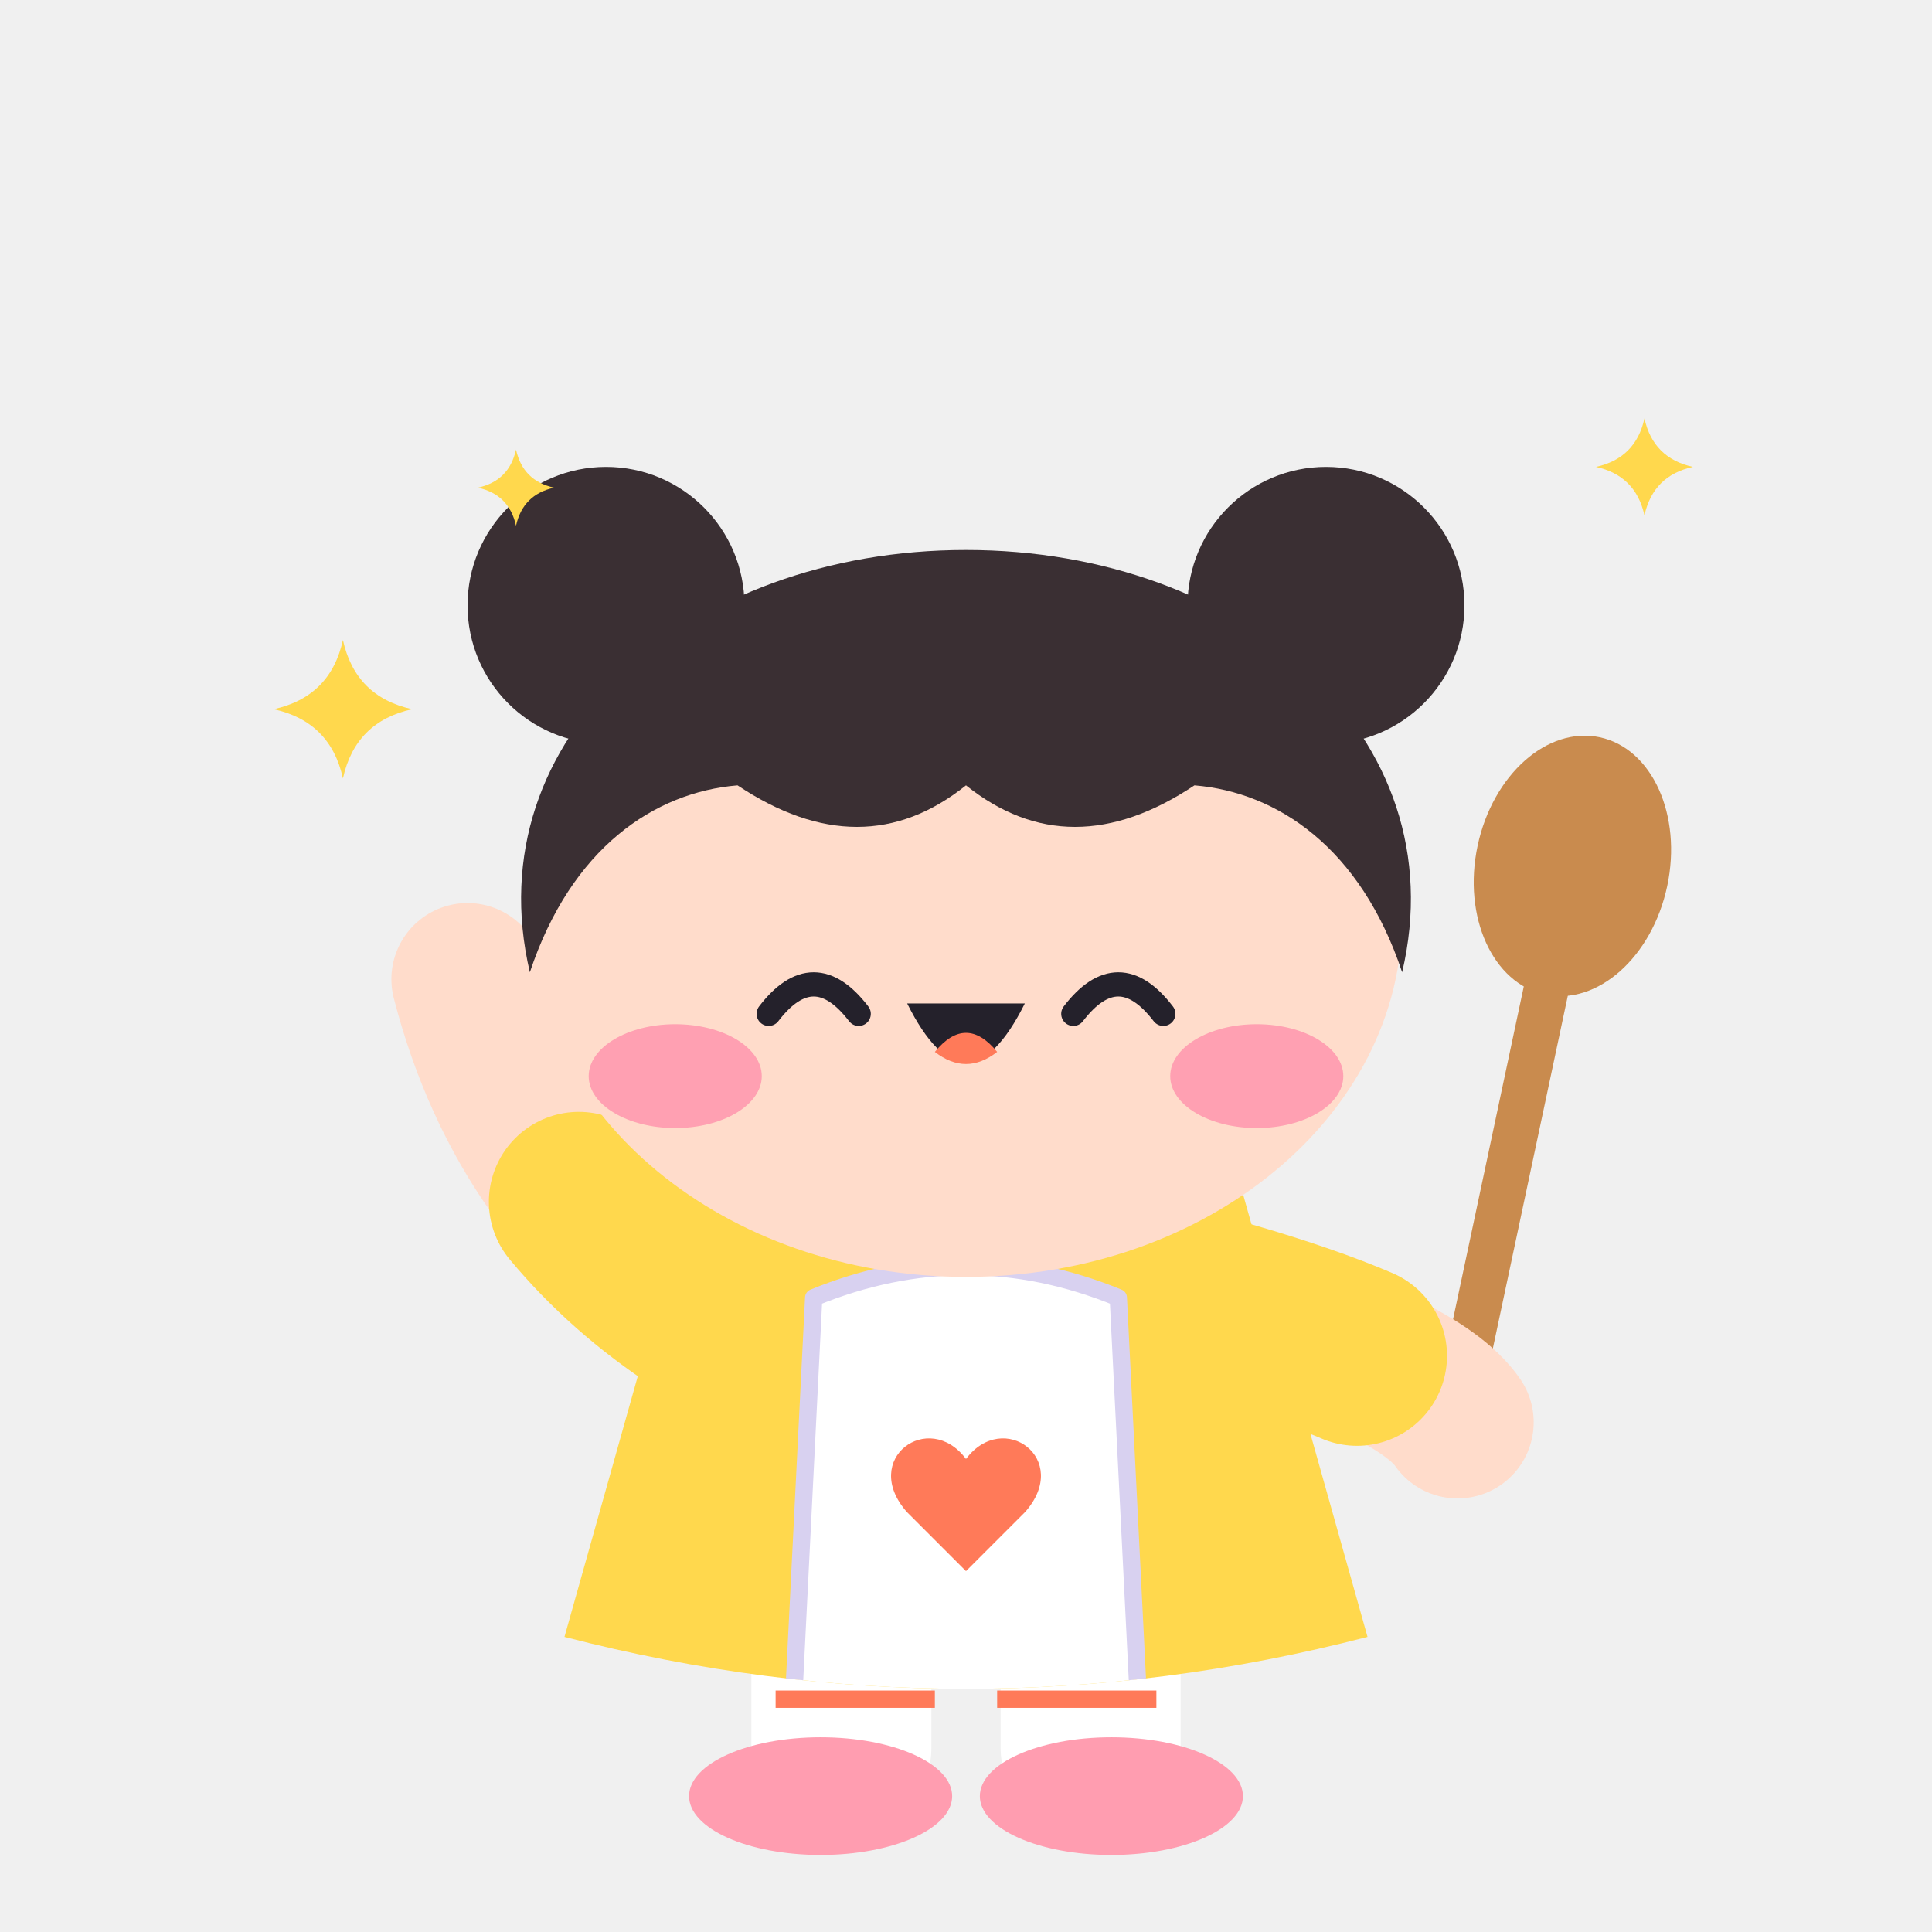
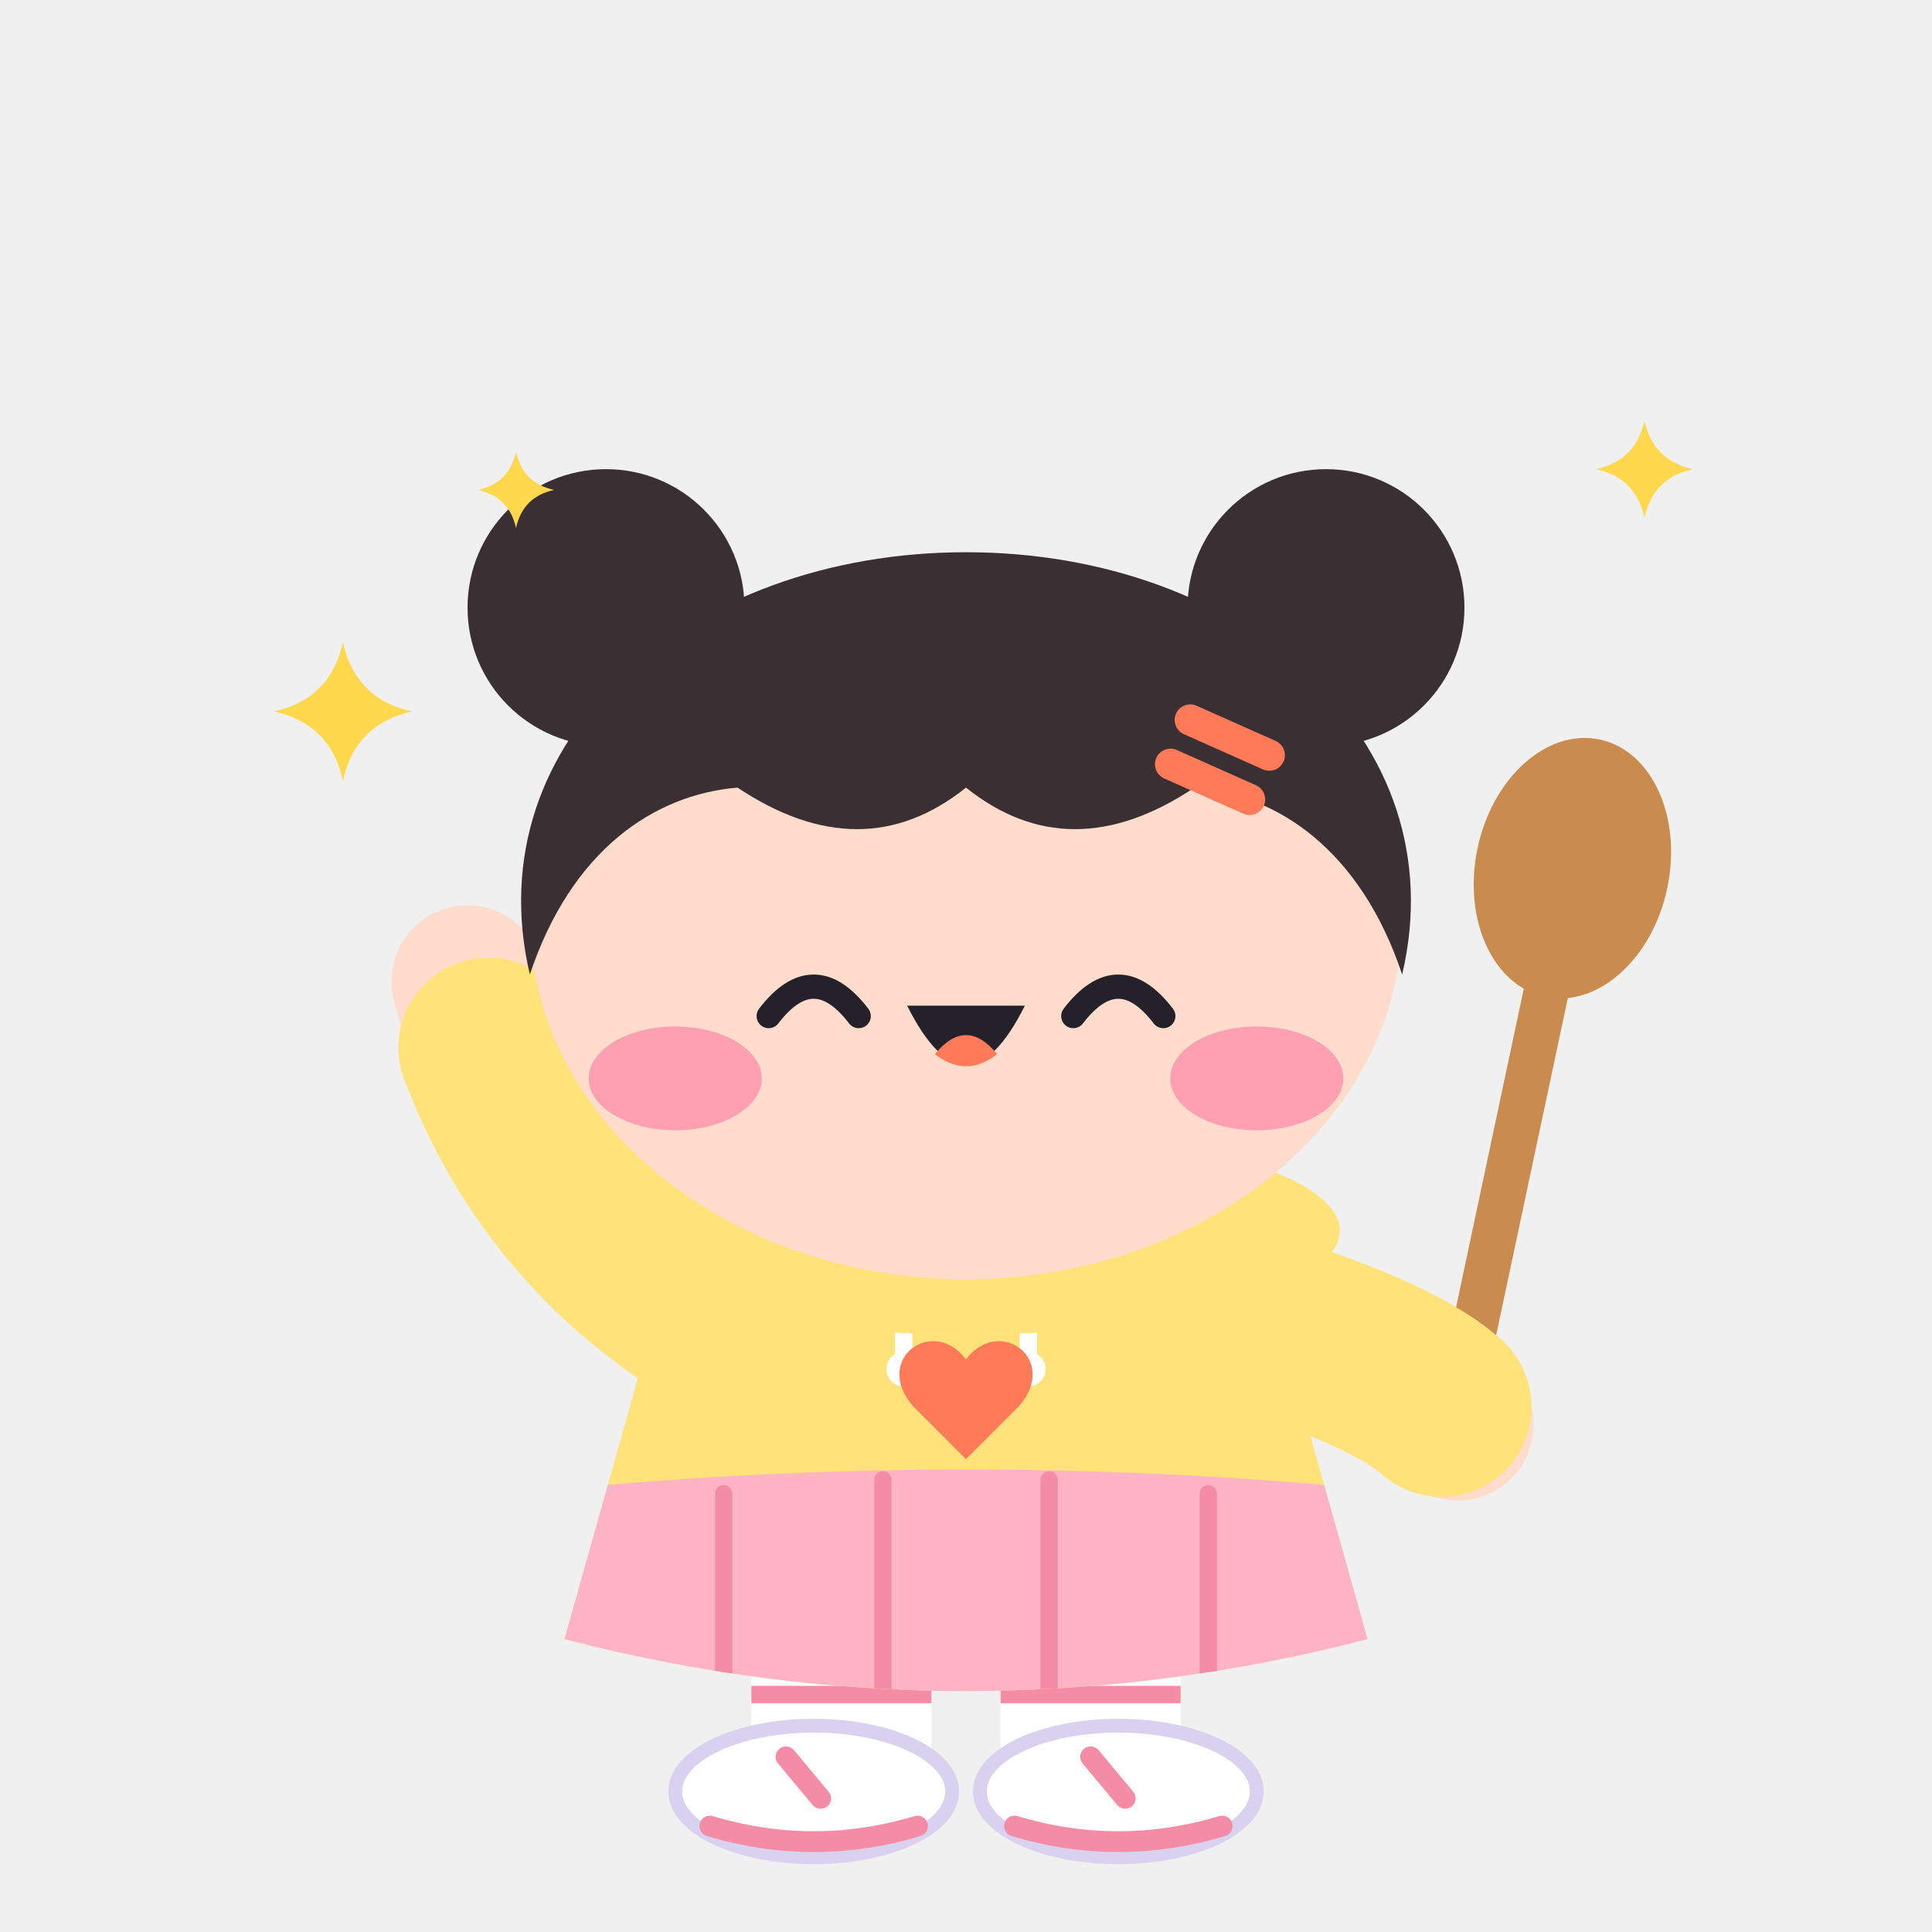
<svg xmlns="http://www.w3.org/2000/svg" viewBox="0 0 480 480" width="480" height="480">
-   <g transform="translate(240 460) scale(0.86) translate(-240 -460)">
+   <g transform="translate(240 464) scale(0.86) translate(-240 -464)">
    <path d="M204 392 V430 M276 392 V430" stroke="#FFFFFF" stroke-width="52" stroke-linecap="round" />
-     <path d="M185 404 h46 M249 404 h46 M185 416 h46 M249 416 h46" stroke="#FF7A59" stroke-width="5" />
-     <ellipse cx="198" cy="444" rx="38" ry="17" fill="#FF9DB0" />
-     <ellipse cx="282" cy="444" rx="38" ry="17" fill="#FF9DB0" />
+     <path d="M178 402 h52 M250 402 h52 M178 414 h52 M250 414 h52" stroke="#F58CA5" stroke-width="5" />
+     <ellipse cx="196" cy="442" rx="40" ry="19" fill="#FFFFFF" stroke="#D8D1F0" stroke-width="4" />
+     <path d="M166 452 q30 9 60 0" stroke="#F58CA5" stroke-width="6" stroke-linecap="round" fill="none" />
+     <path d="M188 432 l10 12" stroke="#F58CA5" stroke-width="6" stroke-linecap="round" />
+     <ellipse cx="284" cy="442" rx="40" ry="19" fill="#FFFFFF" stroke="#D8D1F0" stroke-width="4" />
+     <path d="M254 452 q30 9 60 0" stroke="#F58CA5" stroke-width="6" stroke-linecap="round" fill="none" />
+     <path d="M276 432 l10 12" stroke="#F58CA5" stroke-width="6" stroke-linecap="round" />
    <path d="M164 304 Q112.0 270.0 96 208" stroke="#FFDCCB" stroke-width="44" stroke-linecap="round" fill="none" />
-     <path d="M164 304 Q143.2 290.4 128.16 272.32" stroke="#FFD84D" stroke-width="52" stroke-linecap="round" fill="none" />
-     <clipPath id="c32095">
+     <path d="M164 304 Q120.32 275.44 102.042 227.123" stroke="#FFE27A" stroke-width="52" stroke-linecap="round" fill="none" />
+     <clipPath id="c31664">
      <path d="M160 270 Q240 246 320 270 L356 398 Q240 428 124 398 Z" />
    </clipPath>
-     <path d="M160 270 Q240 246 320 270 L356 398 Q240 428 124 398 Z" fill="#FFD84D" />
-     <g clip-path="url(#c32095)">
-       <path d="M190 420 L196 300 Q240 282 284 300 L290 420 Z" fill="#FFFFFF" stroke="#D8D1F0" stroke-width="5" stroke-linejoin="round" />
-       <path transform="translate(240 352) scale(0.9)" d="M0 -6 c-12 -16 -34 0 -19 17 l19 19 l19 -19 c15 -17 -7 -33 -19 -17 z" fill="#FF7A59" />
+     <path d="M160 270 Q240 246 320 270 L356 398 Q240 428 124 398 Z" fill="#FFE27A" />
+     <g clip-path="url(#c31664)">
+       <path d="M222 282 v34 M258 282 v34" stroke="#FFFFFF" stroke-width="5" stroke-linecap="round" />
+       <circle cx="222" cy="320" r="5" fill="#FFFFFF" />
+       <circle cx="258" cy="320" r="5" fill="#FFFFFF" />
+       <path d="M110 356 Q240 342 370 356 V440 H110 Z" fill="#FFB3C4" />
+       <path d="M170 356 V430 M216 352 V430 M264 352 V430 M310 356 V430" stroke="#F58CA5" stroke-width="5" stroke-linecap="round" />
+       <path transform="translate(240 322) scale(0.8)" d="M0 -6 c-12 -16 -34 0 -19 17 l19 19 l19 -19 c15 -17 -7 -33 -19 -17 z" fill="#FF7A59" />
    </g>
+     <ellipse cx="240" cy="280" rx="108" ry="30" fill="#FFE27A" />
    <ellipse cx="240" cy="190" rx="126" ry="104" fill="#FFDCCB" />
    <circle cx="136" cy="100" r="40" fill="#3A2F33" />
    <circle cx="344" cy="100" r="40" fill="#3A2F33" />
-     <rect x="146" y="122" width="36" height="18" rx="9" fill="#FF7A59" transform="rotate(-40 164 131)" />
-     <rect x="298" y="122" width="36" height="18" rx="9" fill="#FF7A59" transform="rotate(40 316 131)" />
    <path d="M114 206 C98 138 160 84 240 84 C320 84 382 138 366 206 C354 170 330 154 306 152 Q270 176 240 152 Q210 176 174 152 C150 154 126 170 114 206 Z" fill="#3A2F33" />
+     <g transform="rotate(24 316 138)">
+       <rect x="299" y="133" width="34" height="9" rx="4.5" fill="#FF7A59" />
+       <rect x="299" y="147" width="34" height="9" rx="4.5" fill="#FF7A59" />
+     </g>
    <g transform="translate(0 -48)">
      <ellipse cx="156" cy="284" rx="25" ry="15" fill="#FF9DB0" opacity="0.95" />
      <ellipse cx="324" cy="284" rx="25" ry="15" fill="#FF9DB0" opacity="0.95" />
      <path d="M183 266 q13 -17 26 0 M271 266 q13 -17 26 0" stroke="#24212B" stroke-width="7" stroke-linecap="round" fill="none" />
      <path d="M223 263 q17 34 34 0 z" fill="#24212B" />
      <path d="M231 277 q9 7 18 0 q-9 -11 -18 0 z" fill="#FF7A59" />
    </g>
    <g transform="rotate(12 384 322)">
      <path d="M384 346 v-150" stroke="#C98B4E" stroke-width="13" stroke-linecap="round" />
      <ellipse cx="384" cy="172" rx="28" ry="38" fill="#C98B4E" />
    </g>
    <path d="M316 304 Q371.0 320.0 382 336" stroke="#FFDCCB" stroke-width="44" stroke-linecap="round" fill="none" />
-     <path d="M316 304 Q338.0 310.4 352.96 316.8" stroke="#FFD84D" stroke-width="52" stroke-linecap="round" fill="none" />
+     <path d="M316 304 Q362.2 317.44 377.354 330.88" stroke="#FFE27A" stroke-width="52" stroke-linecap="round" fill="none" />
    <path d="M60 110 q3.6 16.4 20 20 q-16.4 3.6 -20 20 q-3.6 -16.4 -20 -20 q16.4 -3.6 20 -20 z" fill="#FFD84D" />
    <path d="M436 46 q2.52 11.48 14 14 q-11.48 2.52 -14 14 q-2.52 -11.48 -14 -14 q11.48 -2.52 14 -14 z" fill="#FFD84D" />
    <path d="M110 55 q1.98 9.02 11 11 q-9.02 1.98 -11 11 q-1.98 -9.02 -11 -11 q9.02 -1.98 11 -11 z" fill="#FFD84D" />
  </g>
</svg>
